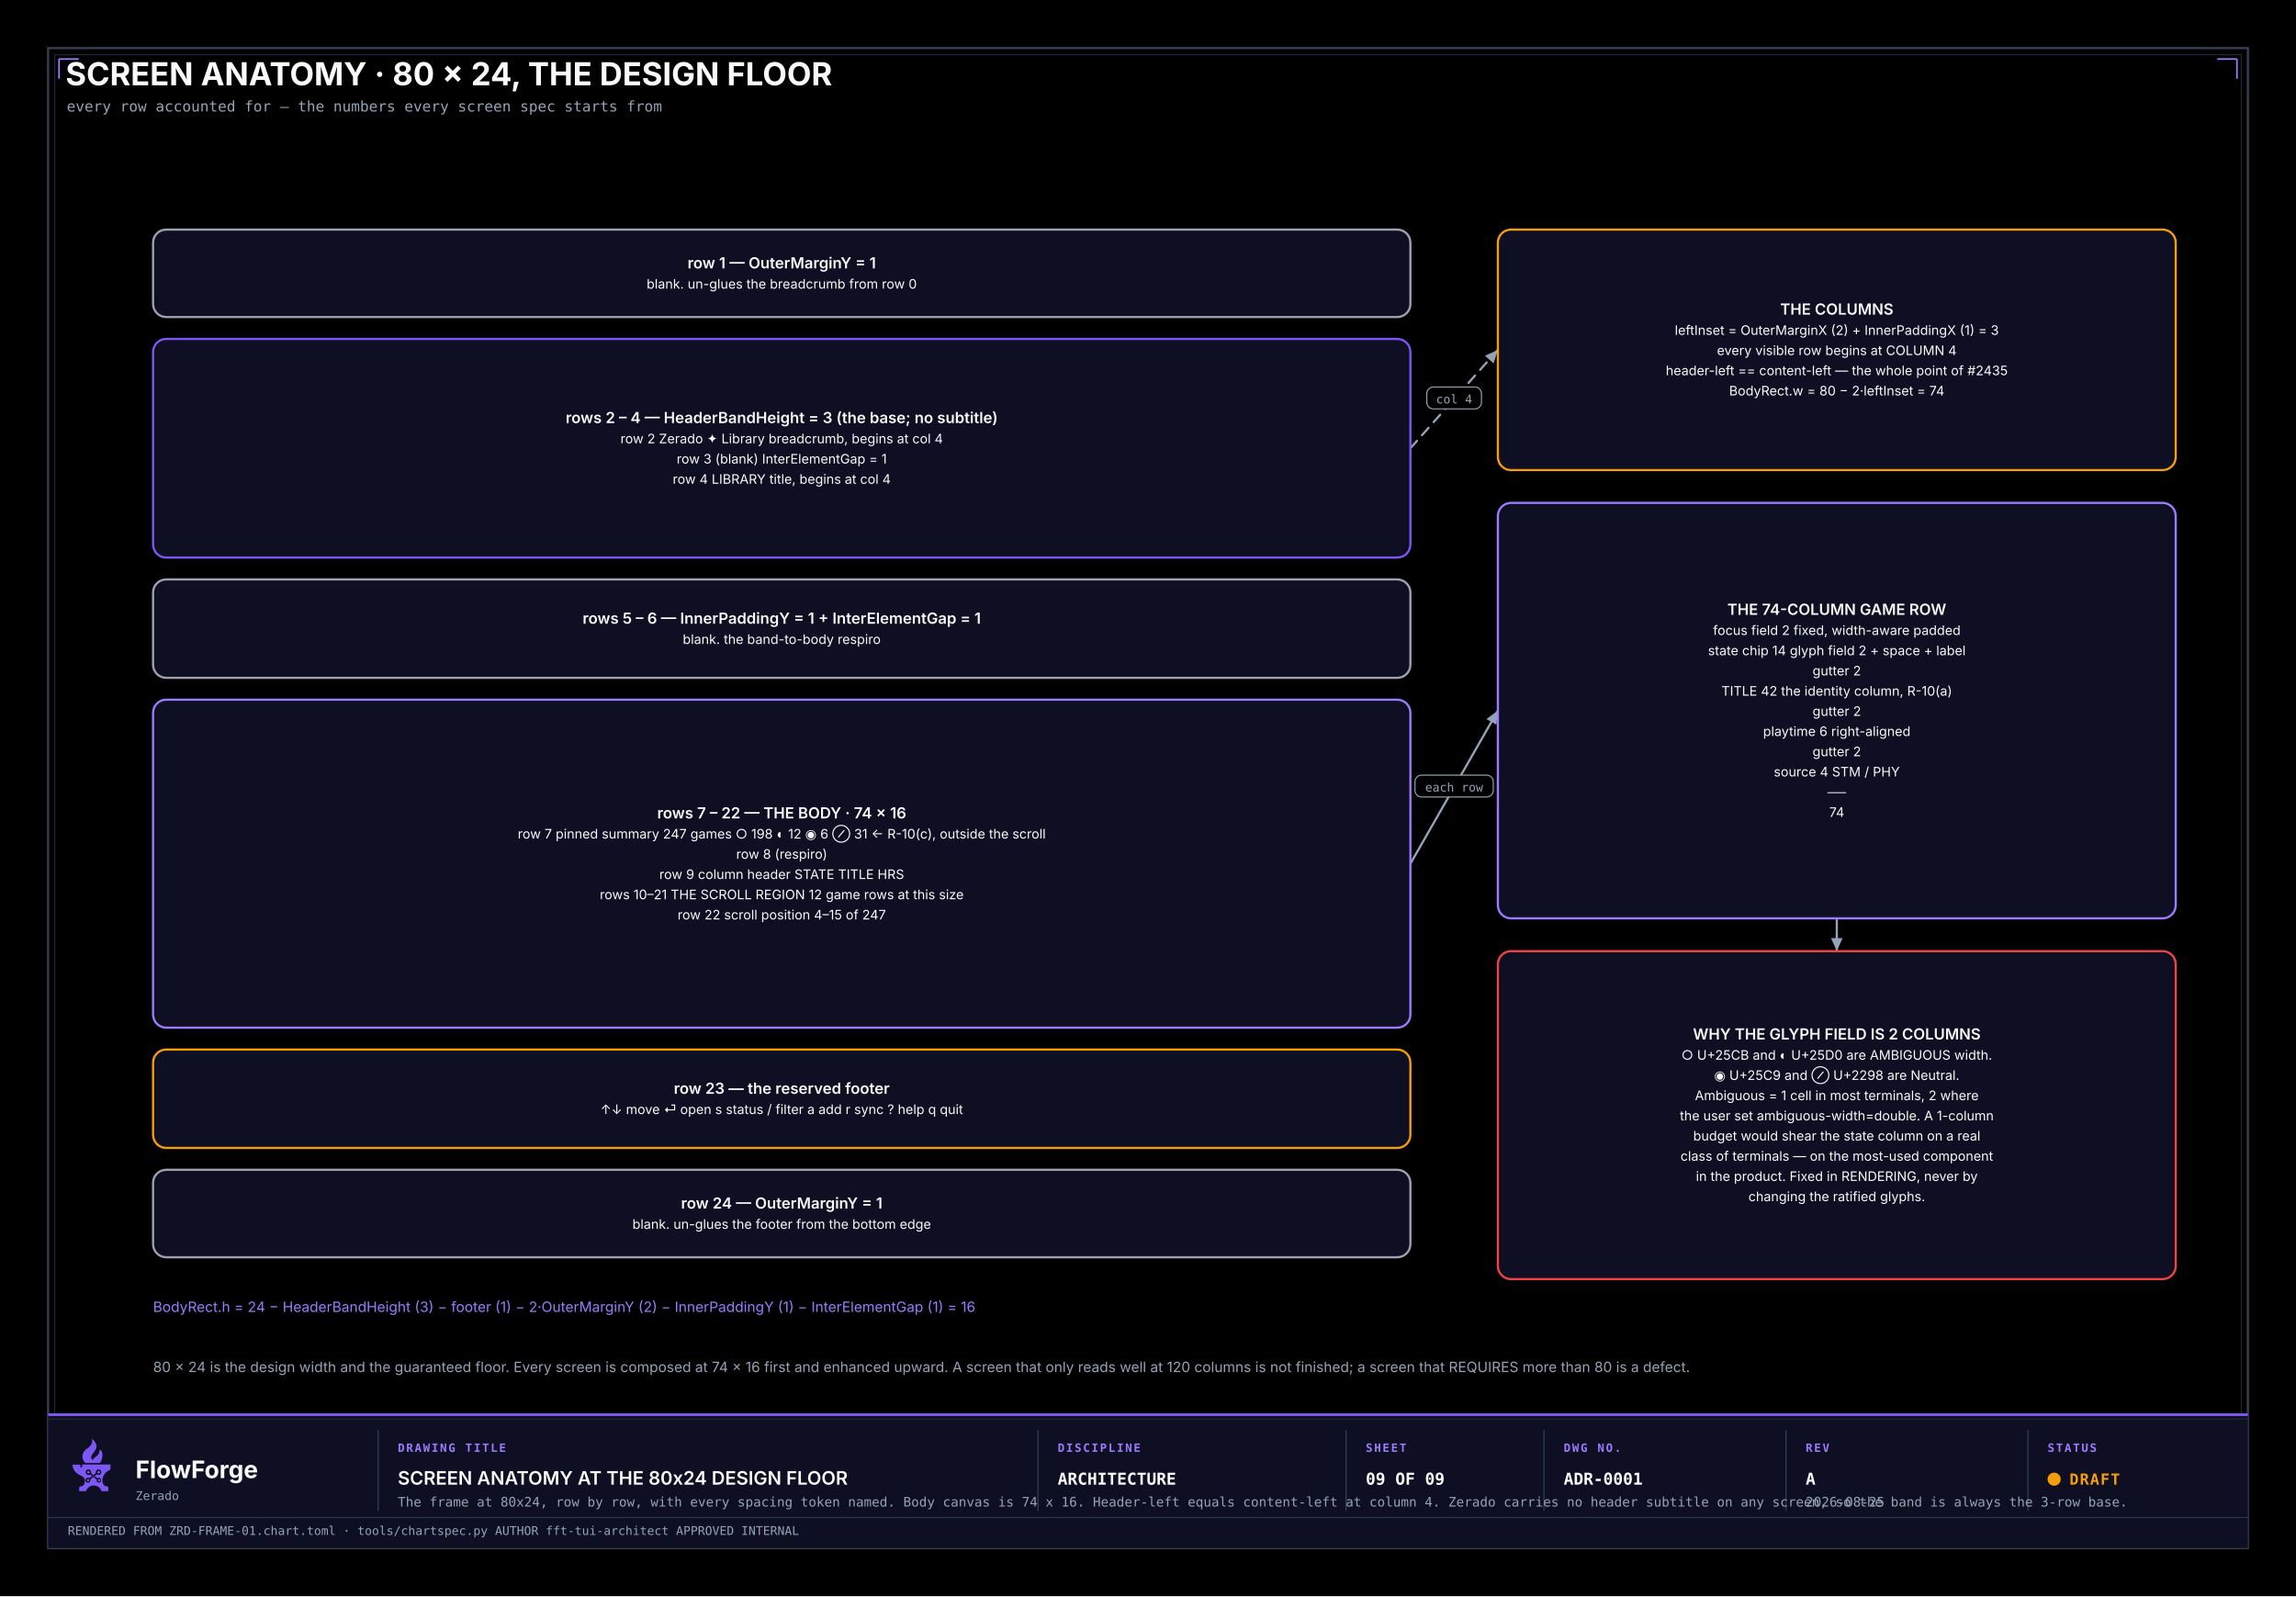
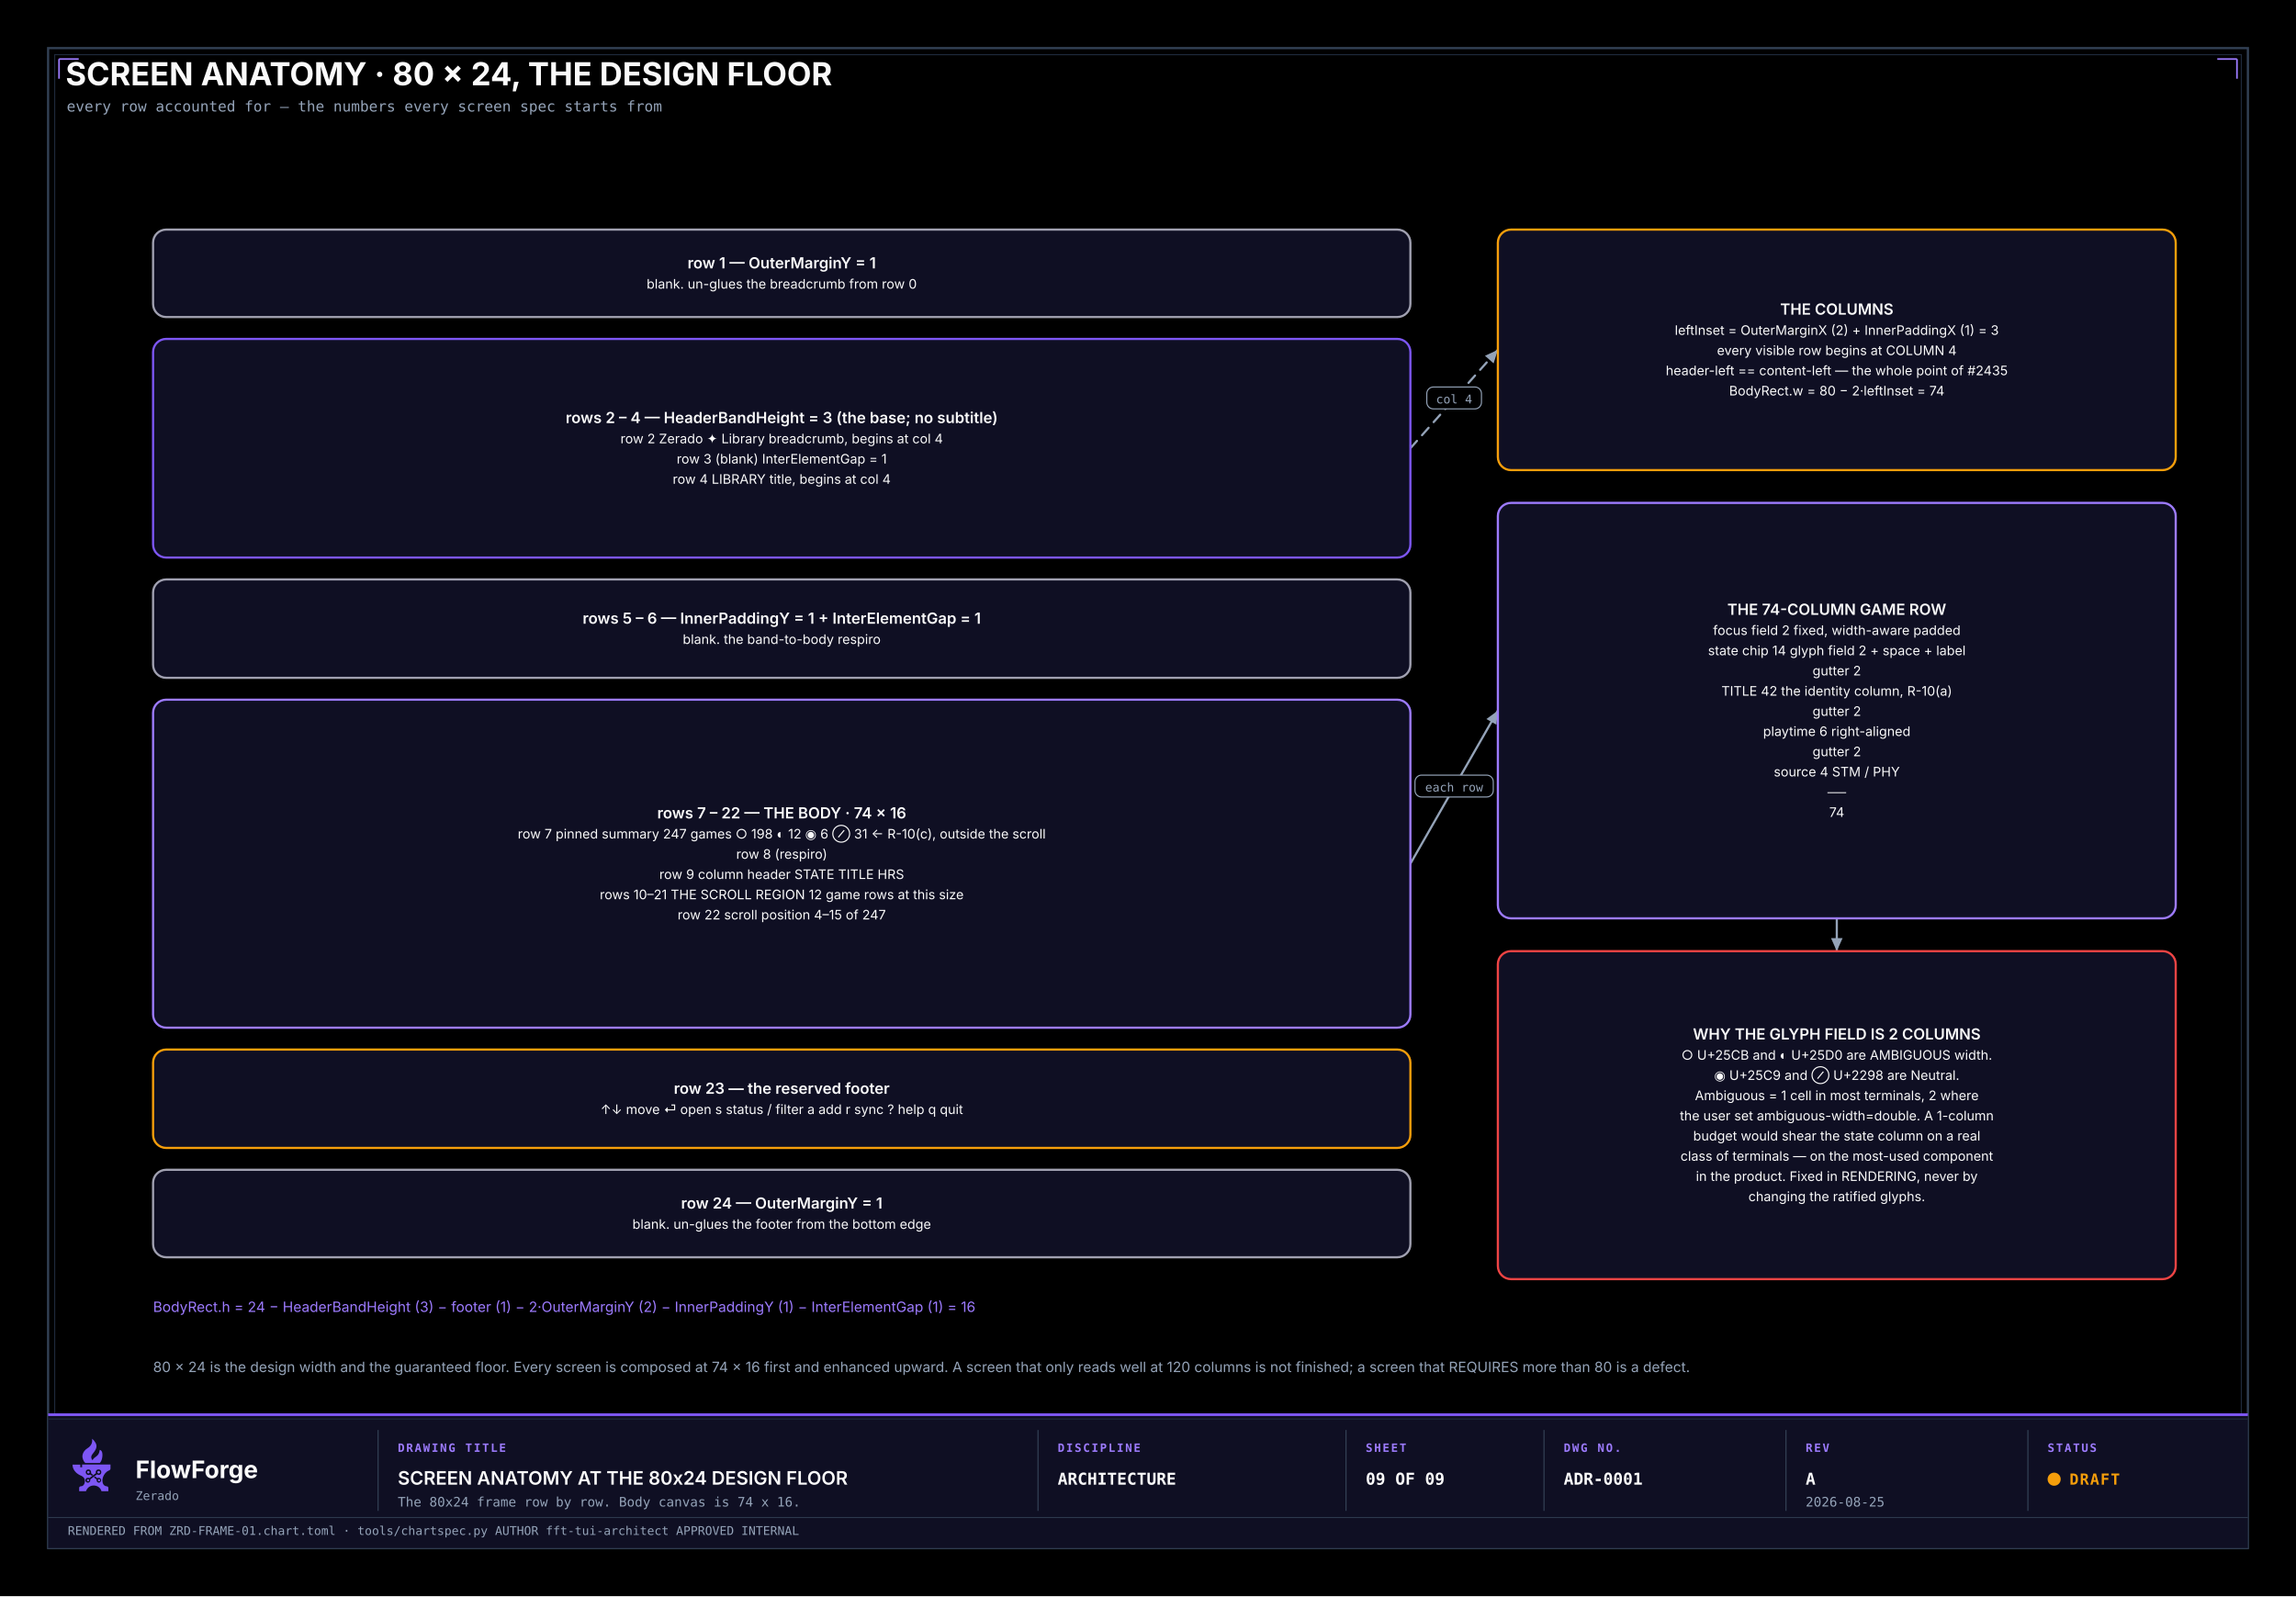
<svg xmlns="http://www.w3.org/2000/svg" width="2100" height="1460" viewBox="0 0 2100 1460" font-family="'Segoe UI', 'Helvetica Neue', Inter, Arial, sans-serif">
  <rect x="0" y="0" width="2100" height="1460" fill="#000000" />
  <rect x="44" y="44" width="2012" height="1372" fill="none" stroke="#334155" stroke-width="2" />
  <rect x="50" y="50" width="2000" height="1360" fill="none" stroke="#1E293B" stroke-width="1" />
  <line x1="54" y1="54" x2="72" y2="54" stroke="#9D7BFF" stroke-width="1.5" />
  <line x1="54" y1="54" x2="54" y2="72" stroke="#9D7BFF" stroke-width="1.5" />
  <line x1="2046" y1="54" x2="2028" y2="54" stroke="#9D7BFF" stroke-width="1.5" />
  <line x1="2046" y1="54" x2="2046" y2="72" stroke="#9D7BFF" stroke-width="1.5" />
  <line x1="54" y1="1406" x2="72" y2="1406" stroke="#9D7BFF" stroke-width="1.5" />
  <line x1="54" y1="1406" x2="54" y2="1388" stroke="#9D7BFF" stroke-width="1.5" />
  <line x1="2046" y1="1406" x2="2028" y2="1406" stroke="#9D7BFF" stroke-width="1.5" />
  <line x1="2046" y1="1406" x2="2046" y2="1388" stroke="#9D7BFF" stroke-width="1.5" />
  <text x="60" y="78" font-family="'Segoe UI', 'Helvetica Neue', Inter, Arial, sans-serif" font-size="29" font-weight="700" fill="#FAFAFA">SCREEN ANATOMY  ·  80 × 24, THE DESIGN FLOOR</text>
  <text x="61" y="102" font-family="ui-monospace, 'Cascadia Code', 'JetBrains Mono', monospace" font-size="13.5" fill="#94A3B8">every row accounted for — the numbers every screen spec starts from</text>
  <polyline points="1290.0,410.0 1370.0,320.0" fill="none" stroke="#94A3B8" stroke-width="2.0" stroke-dasharray="9 7" stroke-linejoin="round" stroke-linecap="round" />
  <polygon points="1370.0,320.0 1366.1,332.4 1358.2,325.4" fill="#94A3B8" />
  <polyline points="1290.0,790.0 1370.0,650.0" fill="none" stroke="#94A3B8" stroke-width="2.0" stroke-linejoin="round" stroke-linecap="round" />
  <polygon points="1370.0,650.0 1368.7,662.9 1359.5,657.7" fill="#94A3B8" />
  <polyline points="1680.0,840.0 1680.0,870.0" fill="none" stroke="#94A3B8" stroke-width="2.0" stroke-linejoin="round" stroke-linecap="round" />
  <polygon points="1680.0,870.0 1674.7,858.1 1685.3,858.1" fill="#94A3B8" />
  <rect x="140.0" y="210.0" width="1150.0" height="80.0" rx="12" ry="12" fill="#0F0F23" stroke="#A0A0B0" stroke-width="2.0" />
  <text x="715.0" y="245.5" font-family="'Segoe UI', 'Helvetica Neue', Inter, Arial, sans-serif" font-size="14" fill="#FAFAFA" text-anchor="middle" font-weight="600">row 1   —   OuterMarginY = 1</text>
  <text x="715.0" y="264.0" font-family="'Segoe UI', 'Helvetica Neue', Inter, Arial, sans-serif" font-size="12" fill="#FAFAFA" text-anchor="middle" font-weight="400">blank. un-glues the breadcrumb from row 0</text>
  <rect x="140.0" y="310.0" width="1150.0" height="200.0" rx="12" ry="12" fill="#0F0F23" stroke="#7D56F4" stroke-width="2.0" />
  <text x="715.0" y="387.0" font-family="'Segoe UI', 'Helvetica Neue', Inter, Arial, sans-serif" font-size="14" fill="#FAFAFA" text-anchor="middle" font-weight="600">rows 2 – 4   —   HeaderBandHeight = 3   (the base; no subtitle)</text>
  <text x="715.0" y="405.5" font-family="'Segoe UI', 'Helvetica Neue', Inter, Arial, sans-serif" font-size="12" fill="#FAFAFA" text-anchor="middle" font-weight="400">row 2      Zerado ✦ Library            breadcrumb, begins at col 4</text>
  <text x="715.0" y="424.0" font-family="'Segoe UI', 'Helvetica Neue', Inter, Arial, sans-serif" font-size="12" fill="#FAFAFA" text-anchor="middle" font-weight="400">row 3      (blank)                     InterElementGap = 1</text>
  <text x="715.0" y="442.5" font-family="'Segoe UI', 'Helvetica Neue', Inter, Arial, sans-serif" font-size="12" fill="#FAFAFA" text-anchor="middle" font-weight="400">row 4      LIBRARY                     title, begins at col 4</text>
  <rect x="140.0" y="530.0" width="1150.0" height="90.0" rx="12" ry="12" fill="#0F0F23" stroke="#A0A0B0" stroke-width="2.0" />
  <text x="715.0" y="570.5" font-family="'Segoe UI', 'Helvetica Neue', Inter, Arial, sans-serif" font-size="14" fill="#FAFAFA" text-anchor="middle" font-weight="600">rows 5 – 6   —   InnerPaddingY = 1  +  InterElementGap = 1</text>
  <text x="715.0" y="589.0" font-family="'Segoe UI', 'Helvetica Neue', Inter, Arial, sans-serif" font-size="12" fill="#FAFAFA" text-anchor="middle" font-weight="400">blank. the band-to-body respiro</text>
  <rect x="140.0" y="640.0" width="1150.0" height="300.0" rx="12" ry="12" fill="#0F0F23" stroke="#9D7BFF" stroke-width="2.0" />
  <text x="715.0" y="748.6" font-family="'Segoe UI', 'Helvetica Neue', Inter, Arial, sans-serif" font-size="14" fill="#FAFAFA" text-anchor="middle" font-weight="600">rows 7 – 22   —   THE BODY   ·   74 × 16</text>
  <text x="715.0" y="767.0" font-family="'Segoe UI', 'Helvetica Neue', Inter, Arial, sans-serif" font-size="12" fill="#FAFAFA" text-anchor="middle" font-weight="400">row  7      pinned summary      247 games  ○ 198  ◐ 12  ◉ 6  ⊘ 31    ← R-10(c), outside the scroll</text>
  <text x="715.0" y="785.5" font-family="'Segoe UI', 'Helvetica Neue', Inter, Arial, sans-serif" font-size="12" fill="#FAFAFA" text-anchor="middle" font-weight="400">row  8      (respiro)</text>
  <text x="715.0" y="804.0" font-family="'Segoe UI', 'Helvetica Neue', Inter, Arial, sans-serif" font-size="12" fill="#FAFAFA" text-anchor="middle" font-weight="400">row  9      column header       STATE           TITLE                  HRS</text>
  <text x="715.0" y="822.5" font-family="'Segoe UI', 'Helvetica Neue', Inter, Arial, sans-serif" font-size="12" fill="#FAFAFA" text-anchor="middle" font-weight="400">rows 10–21  THE SCROLL REGION   12 game rows at this size</text>
  <text x="715.0" y="841.0" font-family="'Segoe UI', 'Helvetica Neue', Inter, Arial, sans-serif" font-size="12" fill="#FAFAFA" text-anchor="middle" font-weight="400">row 22      scroll position     4–15 of 247</text>
  <rect x="140.0" y="960.0" width="1150.0" height="90.0" rx="12" ry="12" fill="#0F0F23" stroke="#F59E0B" stroke-width="2.0" />
  <text x="715.0" y="1000.5" font-family="'Segoe UI', 'Helvetica Neue', Inter, Arial, sans-serif" font-size="14" fill="#FAFAFA" text-anchor="middle" font-weight="600">row 23   —   the reserved footer</text>
  <text x="715.0" y="1019.0" font-family="'Segoe UI', 'Helvetica Neue', Inter, Arial, sans-serif" font-size="12" fill="#FAFAFA" text-anchor="middle" font-weight="400">↑↓ move   ⏎ open   s status   / filter   a add   r sync   ? help   q quit</text>
  <rect x="140.0" y="1070.0" width="1150.0" height="80.0" rx="12" ry="12" fill="#0F0F23" stroke="#A0A0B0" stroke-width="2.0" />
  <text x="715.0" y="1105.5" font-family="'Segoe UI', 'Helvetica Neue', Inter, Arial, sans-serif" font-size="14" fill="#FAFAFA" text-anchor="middle" font-weight="600">row 24   —   OuterMarginY = 1</text>
  <text x="715.0" y="1124.0" font-family="'Segoe UI', 'Helvetica Neue', Inter, Arial, sans-serif" font-size="12" fill="#FAFAFA" text-anchor="middle" font-weight="400">blank. un-glues the footer from the bottom edge</text>
  <rect x="1370.0" y="210.0" width="620.0" height="220.0" rx="12" ry="12" fill="#0F0F23" stroke="#F59E0B" stroke-width="2.0" />
  <text x="1680.0" y="287.8" font-family="'Segoe UI', 'Helvetica Neue', Inter, Arial, sans-serif" font-size="14" fill="#FAFAFA" text-anchor="middle" font-weight="600">THE COLUMNS</text>
  <text x="1680.0" y="306.3" font-family="'Segoe UI', 'Helvetica Neue', Inter, Arial, sans-serif" font-size="12" fill="#FAFAFA" text-anchor="middle" font-weight="400">leftInset = OuterMarginX (2) + InnerPaddingX (1) = 3</text>
  <text x="1680.0" y="324.8" font-family="'Segoe UI', 'Helvetica Neue', Inter, Arial, sans-serif" font-size="12" fill="#FAFAFA" text-anchor="middle" font-weight="400">every visible row begins at COLUMN 4</text>
  <text x="1680.0" y="343.2" font-family="'Segoe UI', 'Helvetica Neue', Inter, Arial, sans-serif" font-size="12" fill="#FAFAFA" text-anchor="middle" font-weight="400">header-left == content-left  — the whole point of #2435</text>
  <text x="1680.0" y="361.7" font-family="'Segoe UI', 'Helvetica Neue', Inter, Arial, sans-serif" font-size="12" fill="#FAFAFA" text-anchor="middle" font-weight="400">BodyRect.w = 80 − 2·leftInset = 74</text>
  <rect x="1370.0" y="460.0" width="620.0" height="380.0" rx="12" ry="12" fill="#0F0F23" stroke="#9D7BFF" stroke-width="2.0" />
  <text x="1680.0" y="562.4" font-family="'Segoe UI', 'Helvetica Neue', Inter, Arial, sans-serif" font-size="14" fill="#FAFAFA" text-anchor="middle" font-weight="600">THE 74-COLUMN GAME ROW</text>
  <text x="1680.0" y="580.8" font-family="'Segoe UI', 'Helvetica Neue', Inter, Arial, sans-serif" font-size="12" fill="#FAFAFA" text-anchor="middle" font-weight="400">focus field       2    fixed, width-aware padded</text>
  <text x="1680.0" y="599.3" font-family="'Segoe UI', 'Helvetica Neue', Inter, Arial, sans-serif" font-size="12" fill="#FAFAFA" text-anchor="middle" font-weight="400">state chip       14    glyph field 2 + space + label</text>
  <text x="1680.0" y="617.8" font-family="'Segoe UI', 'Helvetica Neue', Inter, Arial, sans-serif" font-size="12" fill="#FAFAFA" text-anchor="middle" font-weight="400">gutter            2</text>
  <text x="1680.0" y="636.3" font-family="'Segoe UI', 'Helvetica Neue', Inter, Arial, sans-serif" font-size="12" fill="#FAFAFA" text-anchor="middle" font-weight="400">TITLE            42    the identity column, R-10(a)</text>
  <text x="1680.0" y="654.8" font-family="'Segoe UI', 'Helvetica Neue', Inter, Arial, sans-serif" font-size="12" fill="#FAFAFA" text-anchor="middle" font-weight="400">gutter            2</text>
  <text x="1680.0" y="673.2" font-family="'Segoe UI', 'Helvetica Neue', Inter, Arial, sans-serif" font-size="12" fill="#FAFAFA" text-anchor="middle" font-weight="400">playtime          6    right-aligned</text>
  <text x="1680.0" y="691.7" font-family="'Segoe UI', 'Helvetica Neue', Inter, Arial, sans-serif" font-size="12" fill="#FAFAFA" text-anchor="middle" font-weight="400">gutter            2</text>
  <text x="1680.0" y="710.2" font-family="'Segoe UI', 'Helvetica Neue', Inter, Arial, sans-serif" font-size="12" fill="#FAFAFA" text-anchor="middle" font-weight="400">source            4    STM / PHY</text>
  <text x="1680.0" y="728.7" font-family="'Segoe UI', 'Helvetica Neue', Inter, Arial, sans-serif" font-size="12" fill="#FAFAFA" text-anchor="middle" font-weight="400">                 ──</text>
  <text x="1680.0" y="747.2" font-family="'Segoe UI', 'Helvetica Neue', Inter, Arial, sans-serif" font-size="12" fill="#FAFAFA" text-anchor="middle" font-weight="400">                 74</text>
  <rect x="1370.0" y="870.0" width="620.0" height="300.0" rx="12" ry="12" fill="#0F0F23" stroke="#EF4444" stroke-width="2.0" />
  <text x="1680.0" y="950.8" font-family="'Segoe UI', 'Helvetica Neue', Inter, Arial, sans-serif" font-size="14" fill="#FAFAFA" text-anchor="middle" font-weight="600">WHY THE GLYPH FIELD IS 2 COLUMNS</text>
  <text x="1680.0" y="969.3" font-family="'Segoe UI', 'Helvetica Neue', Inter, Arial, sans-serif" font-size="12" fill="#FAFAFA" text-anchor="middle" font-weight="400">○ U+25CB and ◐ U+25D0 are AMBIGUOUS width.</text>
  <text x="1680.0" y="987.8" font-family="'Segoe UI', 'Helvetica Neue', Inter, Arial, sans-serif" font-size="12" fill="#FAFAFA" text-anchor="middle" font-weight="400">◉ U+25C9 and ⊘ U+2298 are Neutral.</text>
  <text x="1680.0" y="1006.3" font-family="'Segoe UI', 'Helvetica Neue', Inter, Arial, sans-serif" font-size="12" fill="#FAFAFA" text-anchor="middle" font-weight="400">Ambiguous = 1 cell in most terminals, 2 where</text>
  <text x="1680.0" y="1024.8" font-family="'Segoe UI', 'Helvetica Neue', Inter, Arial, sans-serif" font-size="12" fill="#FAFAFA" text-anchor="middle" font-weight="400">the user set ambiguous-width=double. A 1-column</text>
  <text x="1680.0" y="1043.2" font-family="'Segoe UI', 'Helvetica Neue', Inter, Arial, sans-serif" font-size="12" fill="#FAFAFA" text-anchor="middle" font-weight="400">budget would shear the state column on a real</text>
  <text x="1680.0" y="1061.7" font-family="'Segoe UI', 'Helvetica Neue', Inter, Arial, sans-serif" font-size="12" fill="#FAFAFA" text-anchor="middle" font-weight="400">class of terminals — on the most-used component</text>
  <text x="1680.0" y="1080.2" font-family="'Segoe UI', 'Helvetica Neue', Inter, Arial, sans-serif" font-size="12" fill="#FAFAFA" text-anchor="middle" font-weight="400">in the product. Fixed in RENDERING, never by</text>
  <text x="1680.0" y="1098.7" font-family="'Segoe UI', 'Helvetica Neue', Inter, Arial, sans-serif" font-size="12" fill="#FAFAFA" text-anchor="middle" font-weight="400">changing the ratified glyphs.</text>
  <rect x="1305.0" y="354.0" width="50.0" height="20" rx="6" fill="#000000" stroke="#94A3B8" stroke-width="1" opacity="1" />
  <text x="1330.0" y="369.0" font-family="ui-monospace, 'Cascadia Code', 'JetBrains Mono', monospace" font-size="11" fill="#94A3B8" text-anchor="middle">col 4</text>
  <rect x="1294.2" y="709.0" width="71.6" height="20" rx="6" fill="#000000" stroke="#94A3B8" stroke-width="1" opacity="1" />
  <text x="1330.0" y="724.0" font-family="ui-monospace, 'Cascadia Code', 'JetBrains Mono', monospace" font-size="11" fill="#94A3B8" text-anchor="middle">each row</text>
  <text x="140.0" y="1200.0" font-family="'Segoe UI', 'Helvetica Neue', Inter, Arial, sans-serif" font-size="13" fill="#9D7BFF" text-anchor="start" font-weight="normal">BodyRect.h = 24 − HeaderBandHeight (3) − footer (1) − 2·OuterMarginY (2) − InnerPaddingY (1) − InterElementGap (1) = 16</text>
  <text x="140.0" y="1255.0" font-family="'Segoe UI', 'Helvetica Neue', Inter, Arial, sans-serif" font-size="13" fill="#94A3B8" text-anchor="start" font-weight="normal">80 × 24 is the design width and the guaranteed floor. Every screen is composed at 74 × 16 first and enhanced upward. A screen that only reads well at 120 columns is not finished; a screen that REQUIRES more than 80 is a defect.</text>
  <rect x="44" y="1294" width="2012" height="122" fill="#0F0F23" />
  <line x1="44" y1="1294" x2="2056" y2="1294" stroke="#7D56F4" stroke-width="2.5" />
  <line x1="44" y1="1298" x2="2056" y2="1298" stroke="#1E293B" stroke-width="1" />
  <line x1="345.8" y1="1308" x2="345.8" y2="1382" stroke="#334155" stroke-width="1" />
  <line x1="949.4" y1="1308" x2="949.4" y2="1382" stroke="#334155" stroke-width="1" />
  <line x1="1231.1" y1="1308" x2="1231.1" y2="1382" stroke="#334155" stroke-width="1" />
  <line x1="1412.2" y1="1308" x2="1412.2" y2="1382" stroke="#334155" stroke-width="1" />
  <line x1="1633.5" y1="1308" x2="1633.5" y2="1382" stroke="#334155" stroke-width="1" />
  <line x1="1854.8" y1="1308" x2="1854.8" y2="1382" stroke="#334155" stroke-width="1" />
  <g transform="translate(58.0,1313.0) scale(1.5)" fill="#7D56F4" stroke="none">
    <path d="M14.5,22.4c0-.4.3-.7.7-.7s.7.3.7.7-.3.7-.7.7-.7-.3-.7-.7Z" />
    <path d="M15,26.7c-.3,0-.6.3-.6.6s.3.6.6.6.6-.3.6-.6-.3-.6-.6-.6ZM21.5,21.7c-.4,0-.7.3-.7.7s.3.7.7.7.7-.3.7-.7-.3-.7-.7-.7ZM21.5,21.7c-.4,0-.7.3-.7.7s.3.7.7.7.7-.3.7-.7-.3-.7-.7-.7ZM15,26.7c-.3,0-.6.3-.6.6s.3.6.6.6.6-.3.6-.6-.3-.6-.6-.6ZM11.4,17.8v1.6h-1.1v-1.6h-4.7s-.5,4.4,5.3,6.8c0,0,2.2.9,2.2,3h0c0,.2,0,3.4-2.5,3.4-.6,0-1,.5-1,1v2h4.2c0-.1,0-.3.1-.4.5-1.1,1.3-2.1,2.4-2.6.6-.3,1.4-.5,2.2-.5s1.5.2,2.2.5c.8.4,1.5,1,2,1.8.2.4.4.8.5,1.2h4.2v-2c0-.6-.5-1-1-1,0,0-2.4,0-2.6-3.1,0-.5,0-.7,0-1,.2-1.9,1.3-3.8,2.8-4.9,0,0,.2-.1.3-.2.3-.2.7-.3,1-.5.4-.1.8-.6.8-1.1v-2.5H11.4ZM15.2,20.7c.9,0,1.7.7,1.7,1.7s0,.4-.1.6l1.3,1-.7.6-1.1-.8c-.3.2-.6.3-1,.3-.9,0-1.7-.7-1.7-1.7s.7-1.7,1.7-1.7ZM21.7,28.8c-.8,0-1.5-.7-1.5-1.5s0-.3,0-.5l-1.6-1.2.7-.6,1.4,1.1c.2-.2.5-.3.8-.3.8,0,1.5.7,1.5,1.5s-.7,1.5-1.5,1.5ZM21.5,24c-.4,0-.7-.1-1-.3l-4.1,3.1c0,.2,0,.3,0,.5,0,.8-.7,1.5-1.5,1.5s-1.5-.7-1.5-1.5.7-1.5,1.5-1.5.6,0,.8.3l4.1-3.1c0-.2-.1-.4-.1-.6,0-.9.7-1.7,1.7-1.7s1.7.7,1.7,1.7-.7,1.7-1.7,1.7ZM21.7,26.7c-.3,0-.6.3-.6.6s.3.6.6.6.6-.3.6-.6-.3-.6-.6-.6ZM21.5,21.7c-.4,0-.7.3-.7.7s.3.7.7.7.7-.3.7-.7-.3-.7-.7-.7ZM15,26.7c-.3,0-.6.3-.6.6s.3.6.6.6.6-.3.6-.6-.3-.6-.6-.6Z" />
    <path d="M17.4,1.9s1.1,3.5-2.6,5.8c-3.7,2.3-3.2,5.5-3.2,5.5,0,0,.3,2.5,1.8,3.6h8.8s1.5-1.4,1.6-4.7-1.7-3.3-1.7-3.3c0,0,0,2.6-2.1,4s-2.2,2.3-2.2,2.3c0,0-1.8-1.6-.1-3.7s3.4-4.4,1.9-6.9-2.3-2.4-2.3-2.4Z" />
    <path d="M15.6,27.3c0,.3-.3.6-.6.6s-.6-.3-.6-.6.3-.6.6-.6.6.3.6.6Z" />
    <path d="M22.2,22.4c0,.4-.3.7-.7.7s-.7-.3-.7-.7.3-.7.7-.7.7.3.7.7Z" />
    <path d="M22.3,27.3c0,.3-.3.6-.6.6s-.6-.3-.6-.6.3-.6.6-.6.6.3.6.6Z" />
    <path d="M15.9,22.4c0,.4-.3.7-.7.7s-.7-.3-.7-.7.3-.7.7-.7.7.3.7.7Z" />
  </g>
  <text x="124.0" y="1352" font-family="'Segoe UI', 'Helvetica Neue', Inter, Arial, sans-serif" font-size="22" font-weight="700" fill="#FAFAFA">FlowForge</text>
  <text x="124.0" y="1372" font-family="ui-monospace, 'Cascadia Code', 'JetBrains Mono', monospace" font-size="11" fill="#94A3B8">Zerado</text>
  <text x="363.8" y="1328" font-family="ui-monospace, 'Cascadia Code', 'JetBrains Mono', monospace" font-size="10.5" font-weight="700" letter-spacing="1.4" fill="#9D7BFF">DRAWING TITLE</text>
  <text x="363.8" y="1358" font-family="'Segoe UI', 'Helvetica Neue', Inter, Arial, sans-serif" font-size="17" font-weight="600" fill="#FAFAFA">SCREEN ANATOMY AT THE 80x24 DESIGN FLOOR</text>
-   <text x="363.8" y="1378" font-family="ui-monospace, 'Cascadia Code', 'JetBrains Mono', monospace" font-size="12" fill="#94A3B8">The frame at 80x24, row by row, with every spacing token named. Body canvas is 74 x 16. Header-left equals content-left at column 4. Zerado carries no header subtitle on any screen, so the band is always the 3-row base.</text>
+   <text x="363.8" y="1378" font-family="ui-monospace, 'Cascadia Code', 'JetBrains Mono', monospace" font-size="12" fill="#94A3B8">The 80x24 frame row by row. Body canvas is 74 x 16.</text>
  <text x="967.4" y="1328" font-family="ui-monospace, 'Cascadia Code', 'JetBrains Mono', monospace" font-size="10.5" font-weight="700" letter-spacing="1.4" fill="#9D7BFF">DISCIPLINE</text>
  <text x="967.4" y="1358" font-family="ui-monospace, 'Cascadia Code', 'JetBrains Mono', monospace" font-size="15" font-weight="600" fill="#FAFAFA">ARCHITECTURE</text>
  <text x="1249.1" y="1328" font-family="ui-monospace, 'Cascadia Code', 'JetBrains Mono', monospace" font-size="10.5" font-weight="700" letter-spacing="1.4" fill="#9D7BFF">SHEET</text>
  <text x="1249.1" y="1358" font-family="ui-monospace, 'Cascadia Code', 'JetBrains Mono', monospace" font-size="15" font-weight="600" fill="#FAFAFA">09 OF 09</text>
  <text x="1430.2" y="1328" font-family="ui-monospace, 'Cascadia Code', 'JetBrains Mono', monospace" font-size="10.5" font-weight="700" letter-spacing="1.4" fill="#9D7BFF">DWG NO.</text>
  <text x="1430.2" y="1358" font-family="ui-monospace, 'Cascadia Code', 'JetBrains Mono', monospace" font-size="15" font-weight="600" fill="#FAFAFA">ADR-0001</text>
  <text x="1651.5" y="1328" font-family="ui-monospace, 'Cascadia Code', 'JetBrains Mono', monospace" font-size="10.5" font-weight="700" letter-spacing="1.4" fill="#9D7BFF">REV</text>
  <text x="1651.5" y="1358" font-family="ui-monospace, 'Cascadia Code', 'JetBrains Mono', monospace" font-size="15" font-weight="600" fill="#FAFAFA">A</text>
  <text x="1651.5" y="1378" font-family="ui-monospace, 'Cascadia Code', 'JetBrains Mono', monospace" font-size="12" fill="#94A3B8">2026-08-25</text>
  <text x="1872.8" y="1328" font-family="ui-monospace, 'Cascadia Code', 'JetBrains Mono', monospace" font-size="10.5" font-weight="700" letter-spacing="1.4" fill="#9D7BFF">STATUS</text>
  <circle cx="1878.8" cy="1353" r="6" fill="#F59E0B" />
  <text x="1892.8" y="1358" font-family="ui-monospace, 'Cascadia Code', 'JetBrains Mono', monospace" font-size="14" font-weight="600" letter-spacing="1" fill="#F59E0B">DRAFT</text>
  <line x1="44" y1="1388" x2="2056" y2="1388" stroke="#334155" stroke-width="0.75" />
  <text x="62.0" y="1404" font-family="ui-monospace, 'Cascadia Code', 'JetBrains Mono', monospace" font-size="11" fill="#94A3B8">RENDERED FROM  ZRD-FRAME-01.chart.toml · tools/chartspec.py      AUTHOR fft-tui-architect      APPROVED       INTERNAL</text>
</svg>
